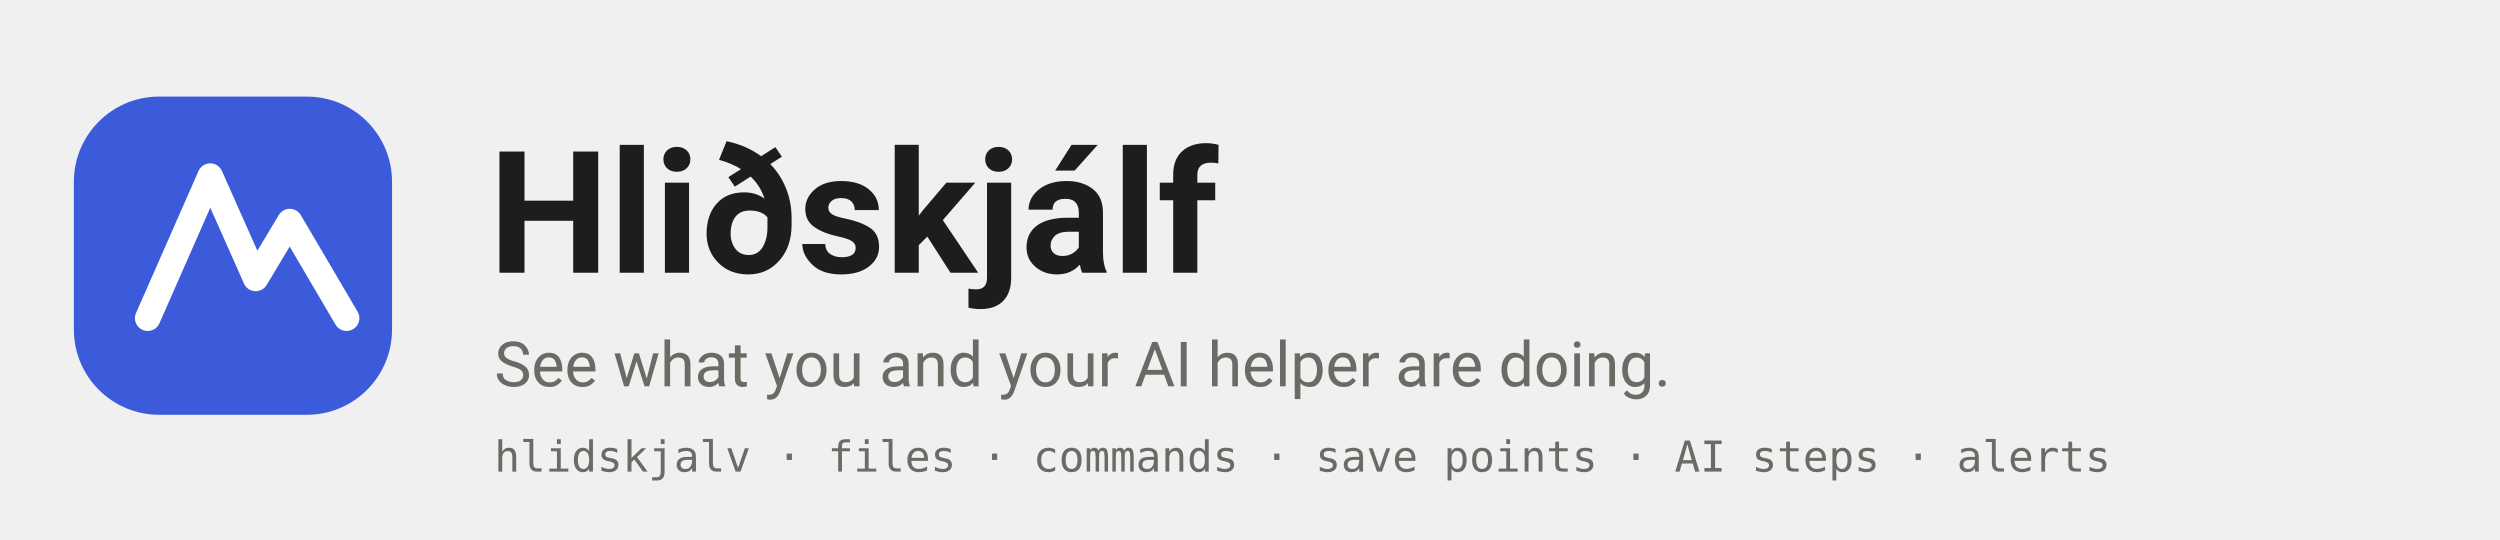
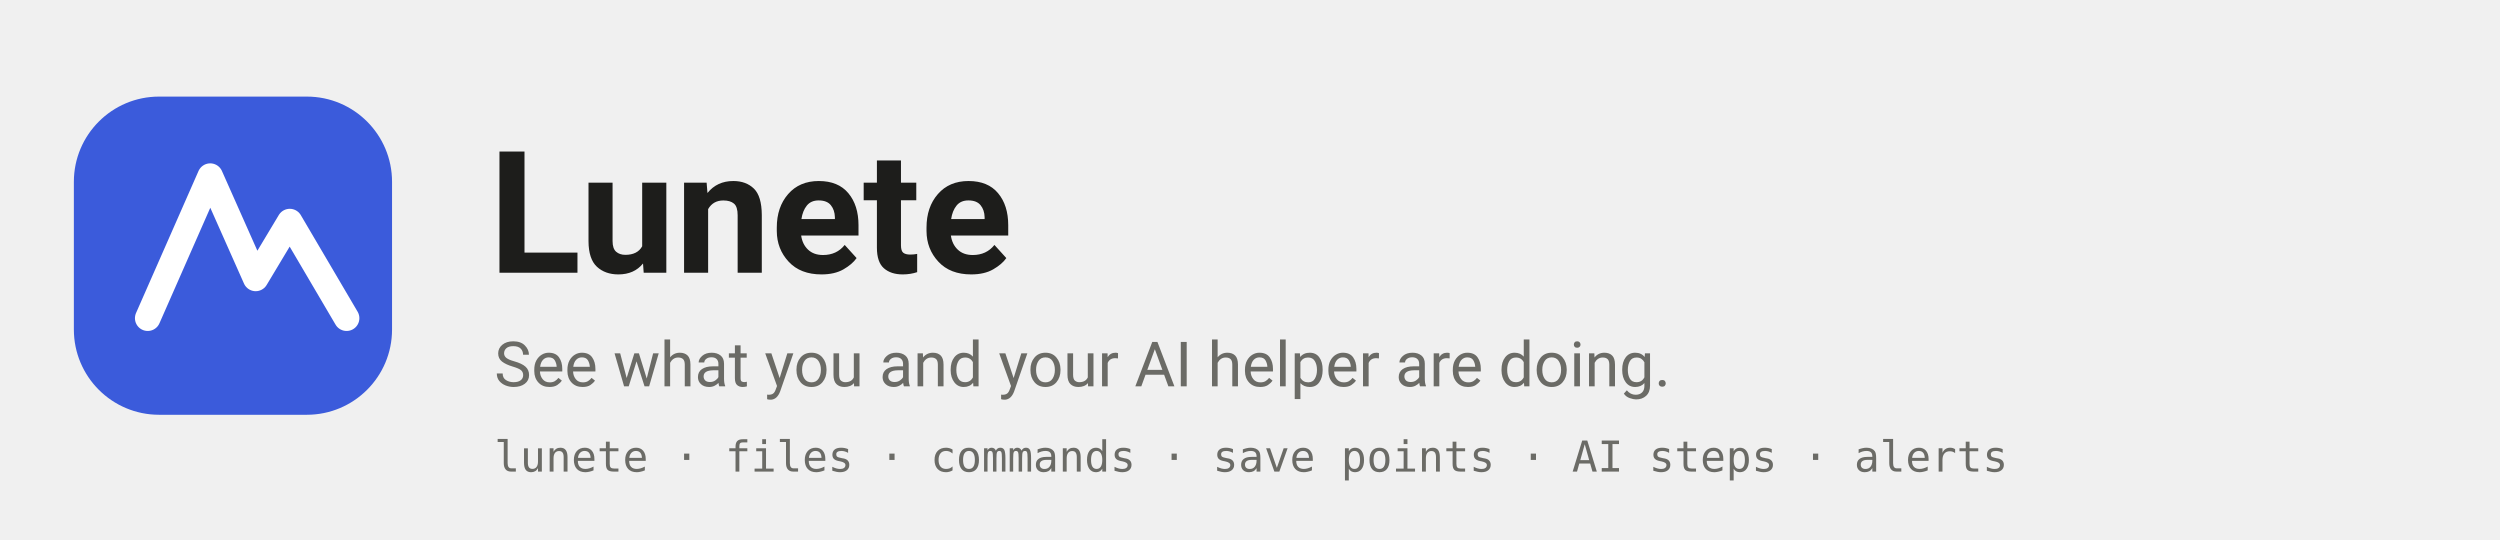
- <svg xmlns="http://www.w3.org/2000/svg" viewBox="0 0 880 190" width="880" height="190" role="img" aria-label="Hlidskjalv: see what you and your AI helper are doing">
+ <svg xmlns="http://www.w3.org/2000/svg" viewBox="0 0 880 190" width="880" height="190" role="img" aria-label="Lunete: see what you and your AI helper are doing">
  <rect x="26" y="34" width="112" height="112" rx="30" fill="#3b5bdb" />
  <path d="M52 112 L74 62 L90 98 L102 78 L122 112" fill="none" stroke="#ffffff" stroke-width="9" stroke-linecap="round" stroke-linejoin="round" />
-   <text x="172" y="96" font-family="ui-sans-serif, system-ui, -apple-system, 'Segoe UI', Roboto, 'Helvetica Neue', Arial, sans-serif" font-size="60" font-weight="700" fill="#1d1d1b">Hliðskjálf</text>
+   <text x="172" y="96" font-family="ui-sans-serif, system-ui, -apple-system, 'Segoe UI', Roboto, 'Helvetica Neue', Arial, sans-serif" font-size="60" font-weight="700" fill="#1d1d1b">Lunete</text>
  <text x="174" y="136" font-family="ui-sans-serif, system-ui, -apple-system, 'Segoe UI', Roboto, 'Helvetica Neue', Arial, sans-serif" font-size="22" fill="#6b6b66">See what you and your AI helper are doing.</text>
-   <text x="174" y="166" font-family="ui-monospace, SFMono-Regular, Menlo, Consolas, monospace" font-size="15" fill="#6b6b66">hlidskjalv  ·  files · commands · save points · AI steps · alerts</text>
+   <text x="174" y="166" font-family="ui-monospace, SFMono-Regular, Menlo, Consolas, monospace" font-size="15" fill="#6b6b66">lunete  ·  files · commands · save points · AI steps · alerts</text>
</svg>
